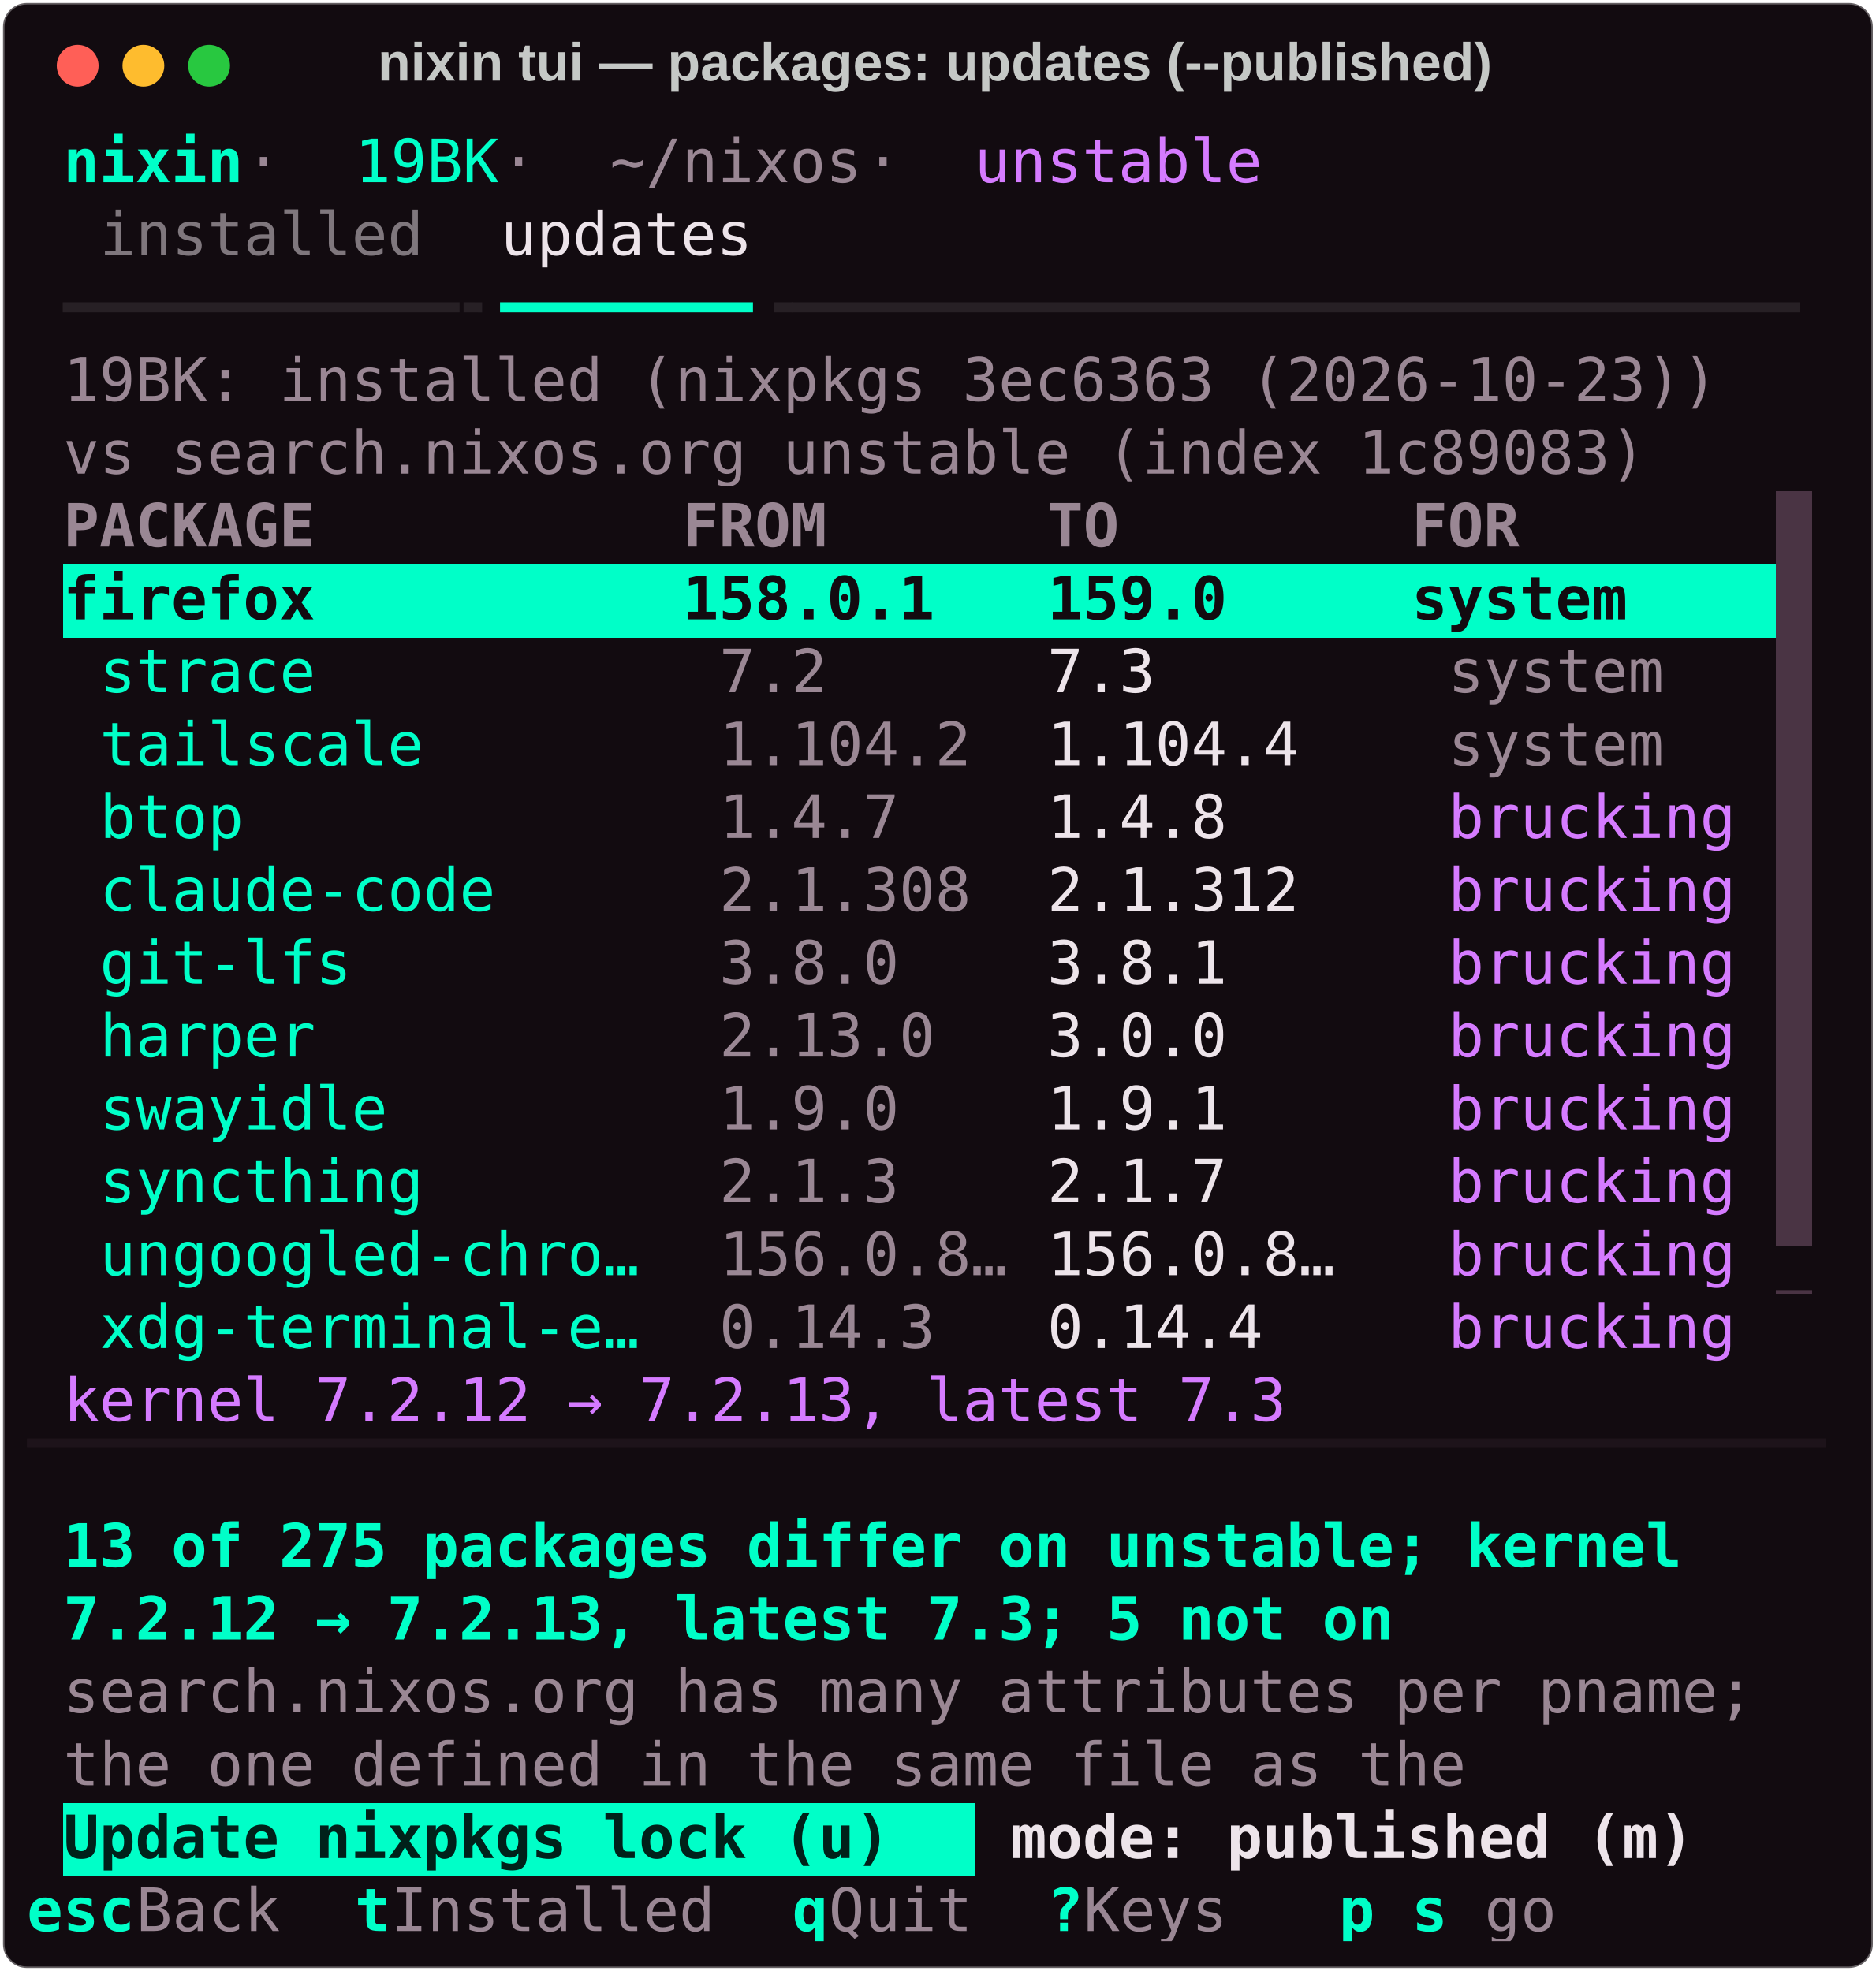
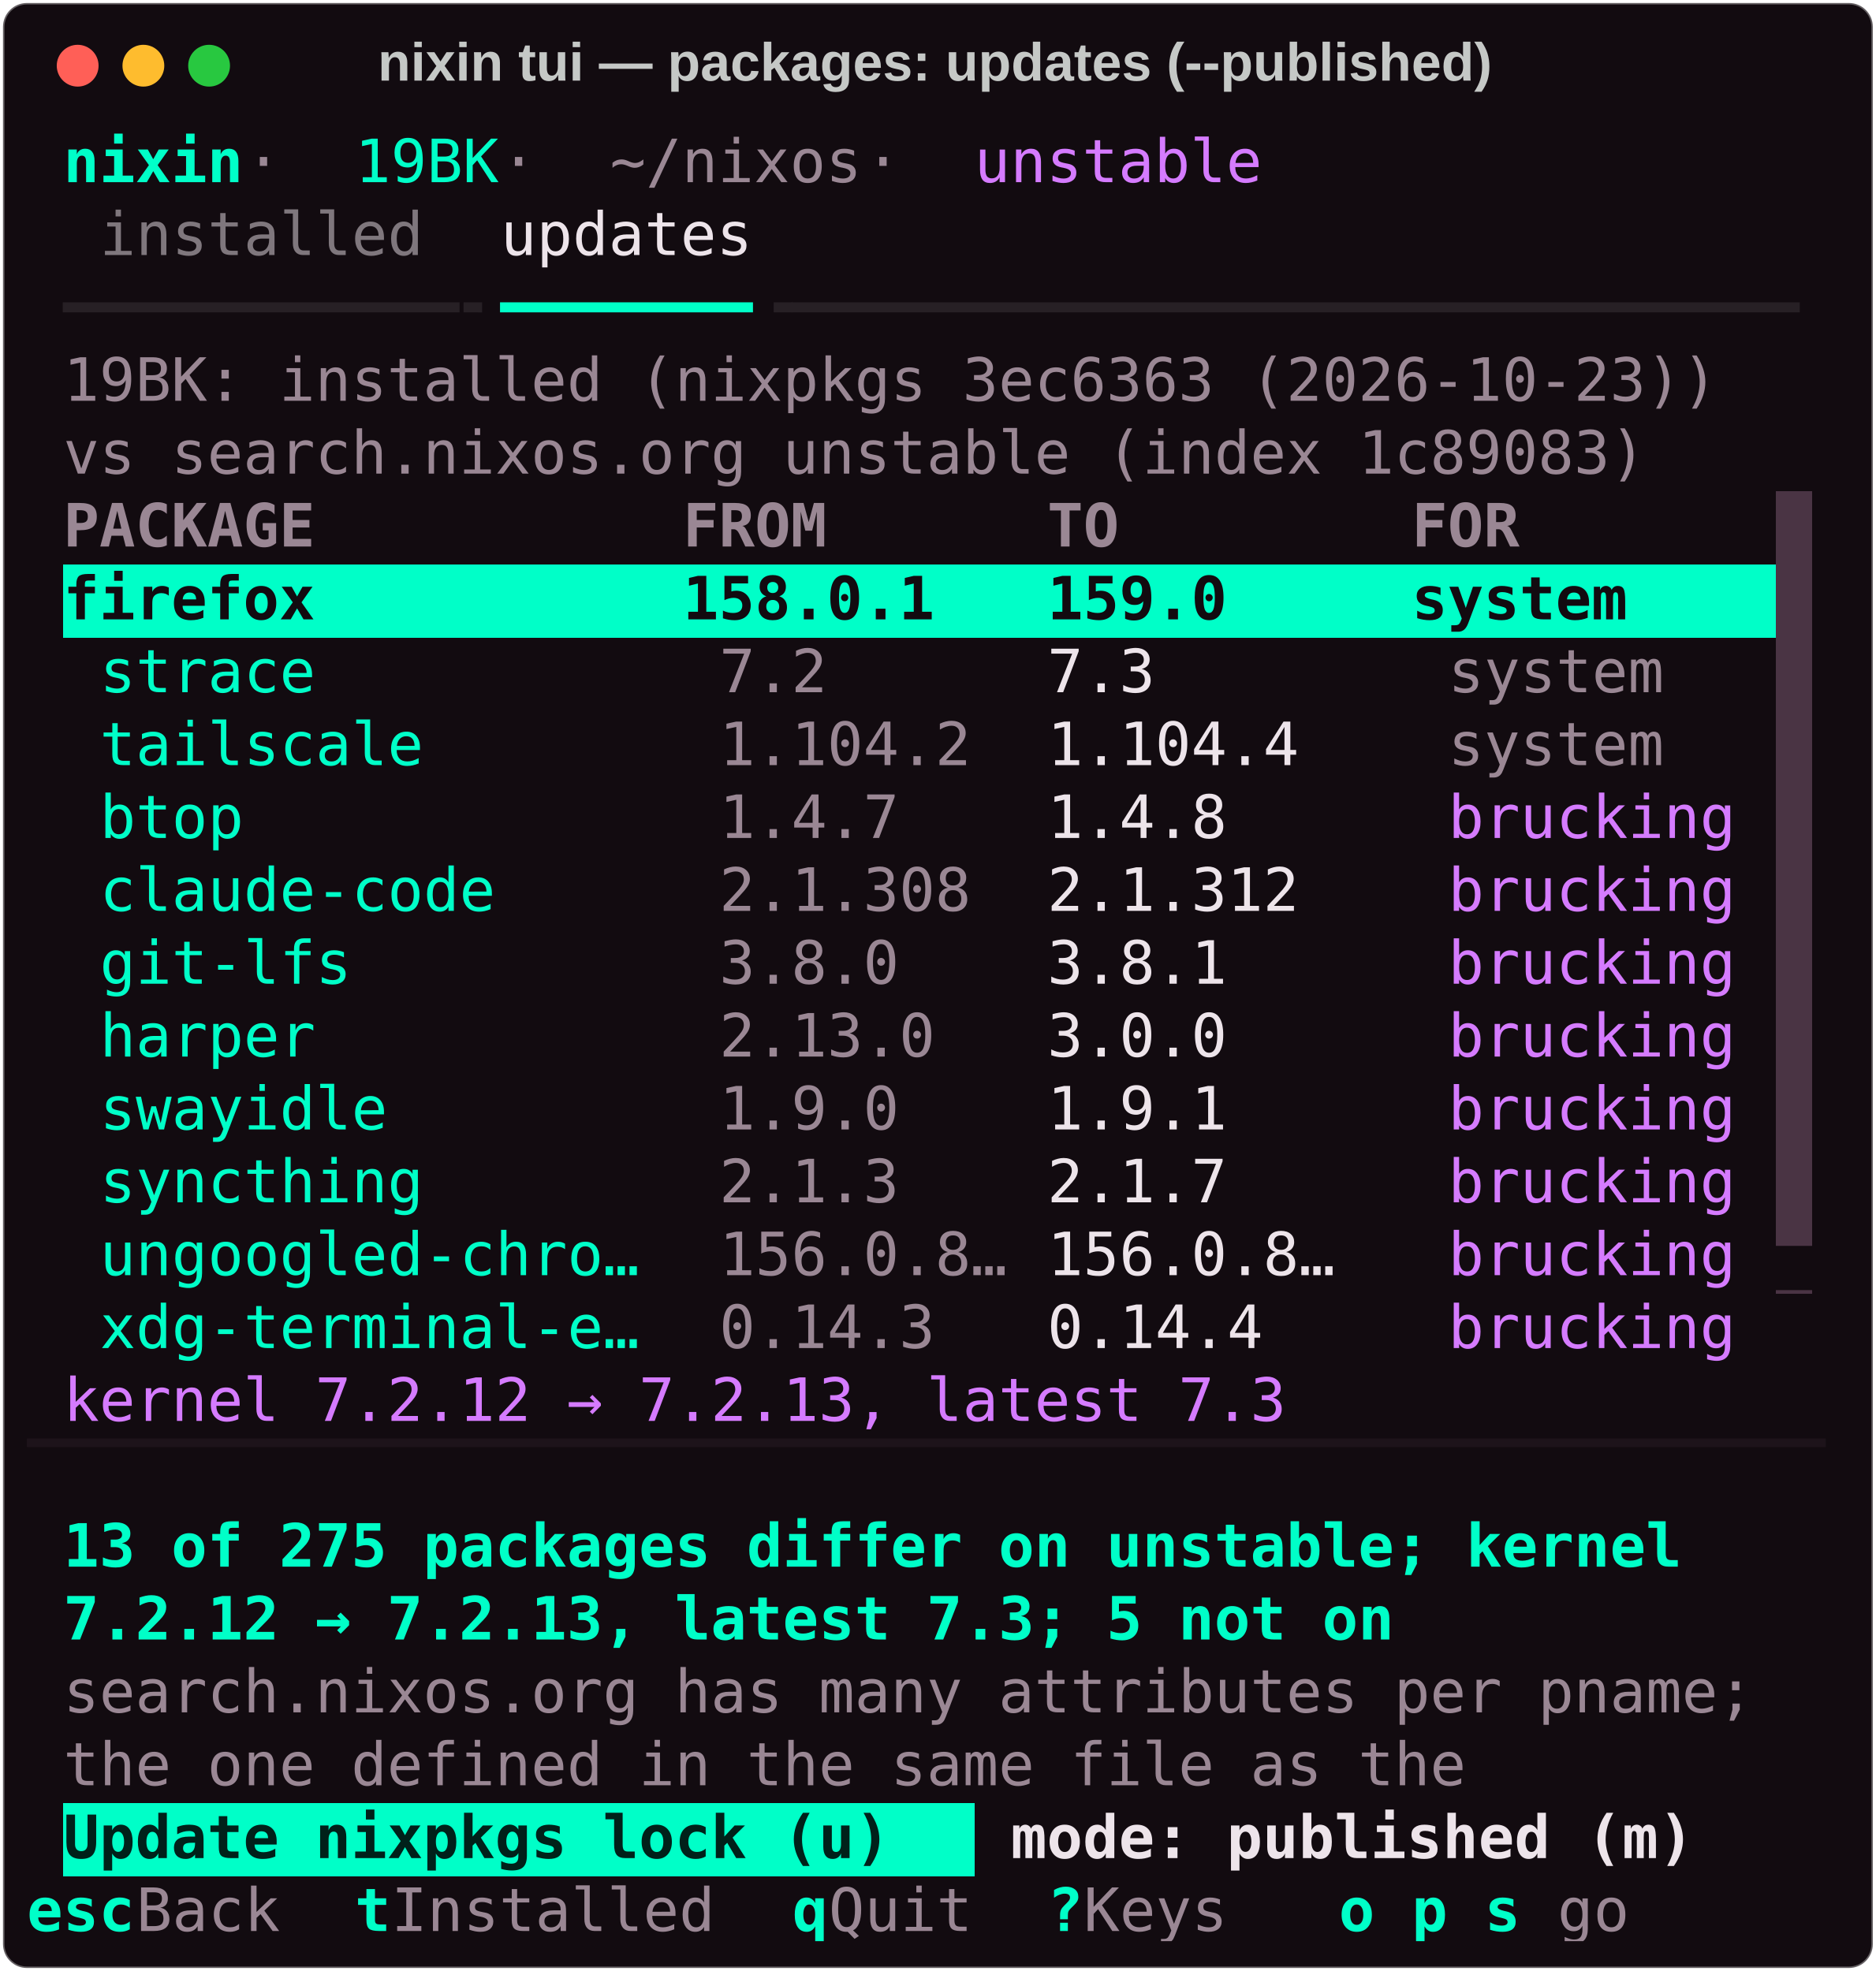
<svg xmlns="http://www.w3.org/2000/svg" class="rich-terminal" viewBox="0 0 628 660.0">
  <style>

    @font-face {
        font-family: "Fira Code";
        src: local("FiraCode-Regular"),
                url("https://cdnjs.cloudflare.com/ajax/libs/firacode/6.2.0/woff2/FiraCode-Regular.woff2") format("woff2"),
                url("https://cdnjs.cloudflare.com/ajax/libs/firacode/6.2.0/woff/FiraCode-Regular.woff") format("woff");
        font-style: normal;
        font-weight: 400;
    }
    @font-face {
        font-family: "Fira Code";
        src: local("FiraCode-Bold"),
                url("https://cdnjs.cloudflare.com/ajax/libs/firacode/6.2.0/woff2/FiraCode-Bold.woff2") format("woff2"),
                url("https://cdnjs.cloudflare.com/ajax/libs/firacode/6.2.0/woff/FiraCode-Bold.woff") format("woff");
        font-style: bold;
        font-weight: 700;
    }

-     .terminal-1131520716-matrix {
+     .terminal-1807095180-matrix {
        font-family: Fira Code, monospace;
        font-size: 20px;
        line-height: 24.4px;
        font-variant-east-asian: full-width;
    }

-     .terminal-1131520716-title {
+     .terminal-1807095180-title {
        font-size: 18px;
        font-weight: bold;
        font-family: arial;
    }

-     .terminal-1131520716-r1 { fill: #c5c8c6 }
- .terminal-1131520716-r2 { fill: #00ffc8;font-weight: bold }
- .terminal-1131520716-r3 { fill: #9a8794 }
- .terminal-1131520716-r4 { fill: #00ffc8 }
- .terminal-1131520716-r5 { fill: #d57bff }
- .terminal-1131520716-r6 { fill: #7f777d }
- .terminal-1131520716-r7 { fill: #ede4ea }
- .terminal-1131520716-r8 { fill: #272025 }
- .terminal-1131520716-r9 { fill: #9a8794;font-weight: bold }
- .terminal-1131520716-r10 { fill: #120b10 }
- .terminal-1131520716-r11 { fill: #120b10;font-weight: bold }
- .terminal-1131520716-r12 { fill: #1d131a }
- .terminal-1131520716-r13 { fill: #00211a;font-weight: bold }
- .terminal-1131520716-r14 { fill: #ede4ea;font-weight: bold }
+     .terminal-1807095180-r1 { fill: #c5c8c6 }
+ .terminal-1807095180-r2 { fill: #00ffc8;font-weight: bold }
+ .terminal-1807095180-r3 { fill: #9a8794 }
+ .terminal-1807095180-r4 { fill: #00ffc8 }
+ .terminal-1807095180-r5 { fill: #d57bff }
+ .terminal-1807095180-r6 { fill: #7f777d }
+ .terminal-1807095180-r7 { fill: #ede4ea }
+ .terminal-1807095180-r8 { fill: #272025 }
+ .terminal-1807095180-r9 { fill: #9a8794;font-weight: bold }
+ .terminal-1807095180-r10 { fill: #120b10 }
+ .terminal-1807095180-r11 { fill: #120b10;font-weight: bold }
+ .terminal-1807095180-r12 { fill: #1d131a }
+ .terminal-1807095180-r13 { fill: #00211a;font-weight: bold }
+ .terminal-1807095180-r14 { fill: #ede4ea;font-weight: bold }
    </style>
  <defs>
-     <clipPath id="terminal-1131520716-clip-terminal">
+     <clipPath id="terminal-1807095180-clip-terminal">
      <rect x="0" y="0" width="609.0" height="609.0" />
    </clipPath>
-     <clipPath id="terminal-1131520716-line-0">
+     <clipPath id="terminal-1807095180-line-0">
      <rect x="0" y="1.5" width="610" height="24.65" />
    </clipPath>
-     <clipPath id="terminal-1131520716-line-1">
+     <clipPath id="terminal-1807095180-line-1">
      <rect x="0" y="25.9" width="610" height="24.65" />
    </clipPath>
-     <clipPath id="terminal-1131520716-line-2">
+     <clipPath id="terminal-1807095180-line-2">
      <rect x="0" y="50.3" width="610" height="24.65" />
    </clipPath>
-     <clipPath id="terminal-1131520716-line-3">
+     <clipPath id="terminal-1807095180-line-3">
      <rect x="0" y="74.7" width="610" height="24.65" />
    </clipPath>
-     <clipPath id="terminal-1131520716-line-4">
+     <clipPath id="terminal-1807095180-line-4">
      <rect x="0" y="99.1" width="610" height="24.65" />
    </clipPath>
-     <clipPath id="terminal-1131520716-line-5">
+     <clipPath id="terminal-1807095180-line-5">
      <rect x="0" y="123.5" width="610" height="24.65" />
    </clipPath>
-     <clipPath id="terminal-1131520716-line-6">
+     <clipPath id="terminal-1807095180-line-6">
      <rect x="0" y="147.9" width="610" height="24.65" />
    </clipPath>
-     <clipPath id="terminal-1131520716-line-7">
+     <clipPath id="terminal-1807095180-line-7">
      <rect x="0" y="172.3" width="610" height="24.65" />
    </clipPath>
-     <clipPath id="terminal-1131520716-line-8">
+     <clipPath id="terminal-1807095180-line-8">
      <rect x="0" y="196.7" width="610" height="24.65" />
    </clipPath>
-     <clipPath id="terminal-1131520716-line-9">
+     <clipPath id="terminal-1807095180-line-9">
      <rect x="0" y="221.1" width="610" height="24.65" />
    </clipPath>
-     <clipPath id="terminal-1131520716-line-10">
+     <clipPath id="terminal-1807095180-line-10">
      <rect x="0" y="245.5" width="610" height="24.65" />
    </clipPath>
-     <clipPath id="terminal-1131520716-line-11">
+     <clipPath id="terminal-1807095180-line-11">
      <rect x="0" y="269.9" width="610" height="24.65" />
    </clipPath>
-     <clipPath id="terminal-1131520716-line-12">
+     <clipPath id="terminal-1807095180-line-12">
      <rect x="0" y="294.3" width="610" height="24.65" />
    </clipPath>
-     <clipPath id="terminal-1131520716-line-13">
+     <clipPath id="terminal-1807095180-line-13">
      <rect x="0" y="318.7" width="610" height="24.65" />
    </clipPath>
-     <clipPath id="terminal-1131520716-line-14">
+     <clipPath id="terminal-1807095180-line-14">
      <rect x="0" y="343.1" width="610" height="24.65" />
    </clipPath>
-     <clipPath id="terminal-1131520716-line-15">
+     <clipPath id="terminal-1807095180-line-15">
      <rect x="0" y="367.5" width="610" height="24.65" />
    </clipPath>
-     <clipPath id="terminal-1131520716-line-16">
+     <clipPath id="terminal-1807095180-line-16">
      <rect x="0" y="391.9" width="610" height="24.65" />
    </clipPath>
-     <clipPath id="terminal-1131520716-line-17">
+     <clipPath id="terminal-1807095180-line-17">
      <rect x="0" y="416.3" width="610" height="24.65" />
    </clipPath>
-     <clipPath id="terminal-1131520716-line-18">
+     <clipPath id="terminal-1807095180-line-18">
      <rect x="0" y="440.7" width="610" height="24.65" />
    </clipPath>
-     <clipPath id="terminal-1131520716-line-19">
+     <clipPath id="terminal-1807095180-line-19">
      <rect x="0" y="465.1" width="610" height="24.65" />
    </clipPath>
-     <clipPath id="terminal-1131520716-line-20">
+     <clipPath id="terminal-1807095180-line-20">
      <rect x="0" y="489.5" width="610" height="24.65" />
    </clipPath>
-     <clipPath id="terminal-1131520716-line-21">
+     <clipPath id="terminal-1807095180-line-21">
      <rect x="0" y="513.9" width="610" height="24.65" />
    </clipPath>
-     <clipPath id="terminal-1131520716-line-22">
+     <clipPath id="terminal-1807095180-line-22">
      <rect x="0" y="538.3" width="610" height="24.65" />
    </clipPath>
-     <clipPath id="terminal-1131520716-line-23">
+     <clipPath id="terminal-1807095180-line-23">
      <rect x="0" y="562.7" width="610" height="24.65" />
    </clipPath>
  </defs>
  <rect fill="#120b10" stroke="rgba(255,255,255,0.35)" stroke-width="1" x="1" y="1" width="626" height="658" rx="8" />
-   <text class="terminal-1131520716-title" fill="#c5c8c6" text-anchor="middle" x="313" y="27">nixin tui — packages: updates (--published)</text>
+   <text class="terminal-1807095180-title" fill="#c5c8c6" text-anchor="middle" x="313" y="27">nixin tui — packages: updates (--published)</text>
  <g transform="translate(26,22)">
    <circle cx="0" cy="0" r="7" fill="#ff5f57" />
    <circle cx="22" cy="0" r="7" fill="#febc2e" />
    <circle cx="44" cy="0" r="7" fill="#28c840" />
  </g>
-   <g transform="translate(9, 41)" clip-path="url(#terminal-1131520716-clip-terminal)">
+   <g transform="translate(9, 41)" clip-path="url(#terminal-1807095180-clip-terminal)">
    <rect fill="#4a3444" x="585.6" y="123.5" width="12.2" height="24.65" shape-rendering="crispEdges" />
    <rect fill="#00ffc8" x="12.2" y="147.9" width="207.4" height="24.65" shape-rendering="crispEdges" />
    <rect fill="#00ffc8" x="219.6" y="147.9" width="122" height="24.65" shape-rendering="crispEdges" />
    <rect fill="#00ffc8" x="341.6" y="147.9" width="122" height="24.65" shape-rendering="crispEdges" />
    <rect fill="#00ffc8" x="463.6" y="147.9" width="122" height="24.65" shape-rendering="crispEdges" />
    <rect fill="#4a3444" x="585.6" y="147.9" width="12.2" height="24.65" shape-rendering="crispEdges" />
    <rect fill="#4a3444" x="585.6" y="172.3" width="12.2" height="24.65" shape-rendering="crispEdges" />
    <rect fill="#4a3444" x="585.6" y="196.7" width="12.2" height="24.65" shape-rendering="crispEdges" />
    <rect fill="#4a3444" x="585.6" y="221.1" width="12.2" height="24.65" shape-rendering="crispEdges" />
    <rect fill="#4a3444" x="585.6" y="245.5" width="12.2" height="24.65" shape-rendering="crispEdges" />
    <rect fill="#4a3444" x="585.6" y="269.9" width="12.2" height="24.65" shape-rendering="crispEdges" />
    <rect fill="#4a3444" x="585.6" y="294.3" width="12.2" height="24.65" shape-rendering="crispEdges" />
    <rect fill="#4a3444" x="585.6" y="318.7" width="12.2" height="24.65" shape-rendering="crispEdges" />
    <rect fill="#4a3444" x="585.6" y="343.1" width="12.2" height="24.65" shape-rendering="crispEdges" />
    <rect fill="#4a3444" x="585.6" y="367.5" width="12.2" height="24.65" shape-rendering="crispEdges" />
    <rect fill="#00ffc8" x="12.2" y="562.7" width="305" height="24.65" shape-rendering="crispEdges" />
-     <g class="terminal-1131520716-matrix">
-       <text class="terminal-1131520716-r2" x="12.2" y="20" textLength="61" clip-path="url(#terminal-1131520716-line-0)">nixin</text>
-       <text class="terminal-1131520716-r3" x="73.2" y="20" textLength="36.6" clip-path="url(#terminal-1131520716-line-0)"> · </text>
-       <text class="terminal-1131520716-r4" x="109.8" y="20" textLength="48.8" clip-path="url(#terminal-1131520716-line-0)">19BK</text>
-       <text class="terminal-1131520716-r3" x="158.6" y="20" textLength="36.6" clip-path="url(#terminal-1131520716-line-0)"> · </text>
-       <text class="terminal-1131520716-r3" x="195.2" y="20" textLength="85.4" clip-path="url(#terminal-1131520716-line-0)">~/nixos</text>
-       <text class="terminal-1131520716-r3" x="280.6" y="20" textLength="36.6" clip-path="url(#terminal-1131520716-line-0)"> · </text>
-       <text class="terminal-1131520716-r5" x="317.2" y="20" textLength="97.6" clip-path="url(#terminal-1131520716-line-0)">unstable</text>
-       <text class="terminal-1131520716-r1" x="610" y="20" textLength="12.2" clip-path="url(#terminal-1131520716-line-0)">
- </text>
-       <text class="terminal-1131520716-r6" x="24.4" y="44.4" textLength="109.8" clip-path="url(#terminal-1131520716-line-1)">installed</text>
-       <text class="terminal-1131520716-r7" x="158.6" y="44.4" textLength="85.4" clip-path="url(#terminal-1131520716-line-1)">updates</text>
-       <text class="terminal-1131520716-r1" x="610" y="44.4" textLength="12.2" clip-path="url(#terminal-1131520716-line-1)">
- </text>
-       <text class="terminal-1131520716-r8" x="12.2" y="68.8" textLength="134.2" clip-path="url(#terminal-1131520716-line-2)">━━━━━━━━━━━</text>
-       <text class="terminal-1131520716-r8" x="146.4" y="68.8" textLength="12.2" clip-path="url(#terminal-1131520716-line-2)">╸</text>
-       <text class="terminal-1131520716-r4" x="158.6" y="68.8" textLength="85.4" clip-path="url(#terminal-1131520716-line-2)">━━━━━━━</text>
-       <text class="terminal-1131520716-r8" x="244" y="68.8" textLength="12.2" clip-path="url(#terminal-1131520716-line-2)">╺</text>
-       <text class="terminal-1131520716-r8" x="256.2" y="68.8" textLength="341.6" clip-path="url(#terminal-1131520716-line-2)">━━━━━━━━━━━━━━━━━━━━━━━━━━━━</text>
-       <text class="terminal-1131520716-r1" x="610" y="68.8" textLength="12.2" clip-path="url(#terminal-1131520716-line-2)">
- </text>
-       <text class="terminal-1131520716-r3" x="12.2" y="93.2" textLength="561.2" clip-path="url(#terminal-1131520716-line-3)">19BK: installed (nixpkgs 3ec6363 (2026-10-23))</text>
-       <text class="terminal-1131520716-r1" x="610" y="93.2" textLength="12.2" clip-path="url(#terminal-1131520716-line-3)">
- </text>
-       <text class="terminal-1131520716-r3" x="12.2" y="117.6" textLength="536.8" clip-path="url(#terminal-1131520716-line-4)">vs search.nixos.org unstable (index 1c89083)</text>
-       <text class="terminal-1131520716-r1" x="610" y="117.6" textLength="12.2" clip-path="url(#terminal-1131520716-line-4)">
- </text>
-       <text class="terminal-1131520716-r9" x="12.2" y="142" textLength="207.4" clip-path="url(#terminal-1131520716-line-5)"> PACKAGE         </text>
-       <text class="terminal-1131520716-r9" x="219.6" y="142" textLength="122" clip-path="url(#terminal-1131520716-line-5)"> FROM     </text>
-       <text class="terminal-1131520716-r9" x="341.6" y="142" textLength="122" clip-path="url(#terminal-1131520716-line-5)"> TO       </text>
-       <text class="terminal-1131520716-r9" x="463.6" y="142" textLength="122" clip-path="url(#terminal-1131520716-line-5)"> FOR      </text>
-       <text class="terminal-1131520716-r1" x="610" y="142" textLength="12.2" clip-path="url(#terminal-1131520716-line-5)">
- </text>
-       <text class="terminal-1131520716-r11" x="12.2" y="166.4" textLength="207.4" clip-path="url(#terminal-1131520716-line-6)"> firefox         </text>
-       <text class="terminal-1131520716-r11" x="219.6" y="166.4" textLength="122" clip-path="url(#terminal-1131520716-line-6)"> 158.0.1  </text>
-       <text class="terminal-1131520716-r11" x="341.6" y="166.4" textLength="122" clip-path="url(#terminal-1131520716-line-6)"> 159.0    </text>
-       <text class="terminal-1131520716-r11" x="463.6" y="166.4" textLength="122" clip-path="url(#terminal-1131520716-line-6)"> system   </text>
-       <text class="terminal-1131520716-r1" x="610" y="166.4" textLength="12.2" clip-path="url(#terminal-1131520716-line-6)">
- </text>
-       <text class="terminal-1131520716-r4" x="24.4" y="190.8" textLength="73.2" clip-path="url(#terminal-1131520716-line-7)">strace</text>
-       <text class="terminal-1131520716-r3" x="231.8" y="190.8" textLength="36.6" clip-path="url(#terminal-1131520716-line-7)">7.2</text>
-       <text class="terminal-1131520716-r7" x="341.6" y="190.8" textLength="122" clip-path="url(#terminal-1131520716-line-7)"> 7.3      </text>
-       <text class="terminal-1131520716-r3" x="475.8" y="190.8" textLength="73.2" clip-path="url(#terminal-1131520716-line-7)">system</text>
-       <text class="terminal-1131520716-r1" x="610" y="190.8" textLength="12.2" clip-path="url(#terminal-1131520716-line-7)">
- </text>
-       <text class="terminal-1131520716-r4" x="24.4" y="215.2" textLength="109.8" clip-path="url(#terminal-1131520716-line-8)">tailscale</text>
-       <text class="terminal-1131520716-r3" x="231.8" y="215.2" textLength="85.4" clip-path="url(#terminal-1131520716-line-8)">1.104.2</text>
-       <text class="terminal-1131520716-r7" x="341.6" y="215.2" textLength="122" clip-path="url(#terminal-1131520716-line-8)"> 1.104.4  </text>
-       <text class="terminal-1131520716-r3" x="475.8" y="215.2" textLength="73.2" clip-path="url(#terminal-1131520716-line-8)">system</text>
-       <text class="terminal-1131520716-r1" x="610" y="215.2" textLength="12.2" clip-path="url(#terminal-1131520716-line-8)">
- </text>
-       <text class="terminal-1131520716-r4" x="24.4" y="239.6" textLength="48.8" clip-path="url(#terminal-1131520716-line-9)">btop</text>
-       <text class="terminal-1131520716-r3" x="231.8" y="239.6" textLength="61" clip-path="url(#terminal-1131520716-line-9)">1.4.7</text>
-       <text class="terminal-1131520716-r7" x="341.6" y="239.6" textLength="122" clip-path="url(#terminal-1131520716-line-9)"> 1.4.8    </text>
-       <text class="terminal-1131520716-r5" x="475.8" y="239.6" textLength="97.6" clip-path="url(#terminal-1131520716-line-9)">brucking</text>
-       <text class="terminal-1131520716-r1" x="610" y="239.6" textLength="12.2" clip-path="url(#terminal-1131520716-line-9)">
- </text>
-       <text class="terminal-1131520716-r4" x="24.4" y="264" textLength="134.2" clip-path="url(#terminal-1131520716-line-10)">claude-code</text>
-       <text class="terminal-1131520716-r3" x="231.8" y="264" textLength="85.4" clip-path="url(#terminal-1131520716-line-10)">2.1.308</text>
-       <text class="terminal-1131520716-r7" x="341.6" y="264" textLength="122" clip-path="url(#terminal-1131520716-line-10)"> 2.1.312  </text>
-       <text class="terminal-1131520716-r5" x="475.8" y="264" textLength="97.6" clip-path="url(#terminal-1131520716-line-10)">brucking</text>
-       <text class="terminal-1131520716-r1" x="610" y="264" textLength="12.2" clip-path="url(#terminal-1131520716-line-10)">
- </text>
-       <text class="terminal-1131520716-r4" x="24.4" y="288.4" textLength="85.4" clip-path="url(#terminal-1131520716-line-11)">git-lfs</text>
-       <text class="terminal-1131520716-r3" x="231.8" y="288.4" textLength="61" clip-path="url(#terminal-1131520716-line-11)">3.8.0</text>
-       <text class="terminal-1131520716-r7" x="341.6" y="288.4" textLength="122" clip-path="url(#terminal-1131520716-line-11)"> 3.8.1    </text>
-       <text class="terminal-1131520716-r5" x="475.8" y="288.4" textLength="97.6" clip-path="url(#terminal-1131520716-line-11)">brucking</text>
-       <text class="terminal-1131520716-r1" x="610" y="288.4" textLength="12.2" clip-path="url(#terminal-1131520716-line-11)">
- </text>
-       <text class="terminal-1131520716-r4" x="24.4" y="312.8" textLength="73.2" clip-path="url(#terminal-1131520716-line-12)">harper</text>
-       <text class="terminal-1131520716-r3" x="231.8" y="312.8" textLength="73.2" clip-path="url(#terminal-1131520716-line-12)">2.13.0</text>
-       <text class="terminal-1131520716-r7" x="341.6" y="312.8" textLength="122" clip-path="url(#terminal-1131520716-line-12)"> 3.0.0    </text>
-       <text class="terminal-1131520716-r5" x="475.8" y="312.8" textLength="97.6" clip-path="url(#terminal-1131520716-line-12)">brucking</text>
-       <text class="terminal-1131520716-r1" x="610" y="312.8" textLength="12.2" clip-path="url(#terminal-1131520716-line-12)">
- </text>
-       <text class="terminal-1131520716-r4" x="24.4" y="337.2" textLength="97.6" clip-path="url(#terminal-1131520716-line-13)">swayidle</text>
-       <text class="terminal-1131520716-r3" x="231.8" y="337.2" textLength="61" clip-path="url(#terminal-1131520716-line-13)">1.9.0</text>
-       <text class="terminal-1131520716-r7" x="341.6" y="337.2" textLength="122" clip-path="url(#terminal-1131520716-line-13)"> 1.9.1    </text>
-       <text class="terminal-1131520716-r5" x="475.8" y="337.2" textLength="97.6" clip-path="url(#terminal-1131520716-line-13)">brucking</text>
-       <text class="terminal-1131520716-r1" x="610" y="337.2" textLength="12.2" clip-path="url(#terminal-1131520716-line-13)">
- </text>
-       <text class="terminal-1131520716-r4" x="24.4" y="361.6" textLength="109.8" clip-path="url(#terminal-1131520716-line-14)">syncthing</text>
-       <text class="terminal-1131520716-r3" x="231.8" y="361.6" textLength="61" clip-path="url(#terminal-1131520716-line-14)">2.1.3</text>
-       <text class="terminal-1131520716-r7" x="341.6" y="361.6" textLength="122" clip-path="url(#terminal-1131520716-line-14)"> 2.1.7    </text>
-       <text class="terminal-1131520716-r5" x="475.8" y="361.6" textLength="97.6" clip-path="url(#terminal-1131520716-line-14)">brucking</text>
-       <text class="terminal-1131520716-r1" x="610" y="361.6" textLength="12.2" clip-path="url(#terminal-1131520716-line-14)">
- </text>
-       <text class="terminal-1131520716-r4" x="24.4" y="386" textLength="183" clip-path="url(#terminal-1131520716-line-15)">ungoogled-chro…</text>
-       <text class="terminal-1131520716-r3" x="231.8" y="386" textLength="97.6" clip-path="url(#terminal-1131520716-line-15)">156.0.8…</text>
-       <text class="terminal-1131520716-r7" x="341.6" y="386" textLength="122" clip-path="url(#terminal-1131520716-line-15)"> 156.0.8… </text>
-       <text class="terminal-1131520716-r5" x="475.8" y="386" textLength="97.6" clip-path="url(#terminal-1131520716-line-15)">brucking</text>
-       <text class="terminal-1131520716-r10" x="585.6" y="386" textLength="12.2" clip-path="url(#terminal-1131520716-line-15)">▅</text>
-       <text class="terminal-1131520716-r1" x="610" y="386" textLength="12.2" clip-path="url(#terminal-1131520716-line-15)">
- </text>
-       <text class="terminal-1131520716-r4" x="24.4" y="410.4" textLength="183" clip-path="url(#terminal-1131520716-line-16)">xdg-terminal-e…</text>
-       <text class="terminal-1131520716-r3" x="231.8" y="410.4" textLength="73.2" clip-path="url(#terminal-1131520716-line-16)">0.14.3</text>
-       <text class="terminal-1131520716-r7" x="341.6" y="410.4" textLength="122" clip-path="url(#terminal-1131520716-line-16)"> 0.14.4   </text>
-       <text class="terminal-1131520716-r5" x="475.8" y="410.4" textLength="97.6" clip-path="url(#terminal-1131520716-line-16)">brucking</text>
-       <text class="terminal-1131520716-r1" x="610" y="410.4" textLength="12.2" clip-path="url(#terminal-1131520716-line-16)">
- </text>
-       <text class="terminal-1131520716-r5" x="12.2" y="434.8" textLength="414.8" clip-path="url(#terminal-1131520716-line-17)">kernel 7.2.12 → 7.2.13, latest 7.3</text>
-       <text class="terminal-1131520716-r1" x="610" y="434.8" textLength="12.2" clip-path="url(#terminal-1131520716-line-17)">
- </text>
-       <text class="terminal-1131520716-r12" x="0" y="459.2" textLength="610" clip-path="url(#terminal-1131520716-line-18)">▔▔▔▔▔▔▔▔▔▔▔▔▔▔▔▔▔▔▔▔▔▔▔▔▔▔▔▔▔▔▔▔▔▔▔▔▔▔▔▔▔▔▔▔▔▔▔▔▔▔</text>
-       <text class="terminal-1131520716-r1" x="610" y="459.2" textLength="12.2" clip-path="url(#terminal-1131520716-line-18)">
- </text>
-       <text class="terminal-1131520716-r2" x="12.2" y="483.6" textLength="549" clip-path="url(#terminal-1131520716-line-19)">13 of 275 packages differ on unstable; kernel</text>
-       <text class="terminal-1131520716-r1" x="610" y="483.6" textLength="12.2" clip-path="url(#terminal-1131520716-line-19)">
- </text>
-       <text class="terminal-1131520716-r2" x="12.2" y="508" textLength="451.4" clip-path="url(#terminal-1131520716-line-20)">7.2.12 → 7.2.13, latest 7.3; 5 not on</text>
-       <text class="terminal-1131520716-r1" x="610" y="508" textLength="12.2" clip-path="url(#terminal-1131520716-line-20)">
- </text>
-       <text class="terminal-1131520716-r3" x="12.2" y="532.4" textLength="573.4" clip-path="url(#terminal-1131520716-line-21)">search.nixos.org has many attributes per pname;</text>
-       <text class="terminal-1131520716-r1" x="610" y="532.4" textLength="12.2" clip-path="url(#terminal-1131520716-line-21)">
- </text>
-       <text class="terminal-1131520716-r3" x="12.2" y="556.8" textLength="475.8" clip-path="url(#terminal-1131520716-line-22)">the one defined in the same file as the</text>
-       <text class="terminal-1131520716-r1" x="610" y="556.8" textLength="12.2" clip-path="url(#terminal-1131520716-line-22)">
- </text>
-       <text class="terminal-1131520716-r13" x="12.2" y="581.2" textLength="305" clip-path="url(#terminal-1131520716-line-23)"> Update nixpkgs lock (u) </text>
-       <text class="terminal-1131520716-r14" x="329.4" y="581.2" textLength="256.2" clip-path="url(#terminal-1131520716-line-23)"> mode: published (m) </text>
-       <text class="terminal-1131520716-r1" x="610" y="581.2" textLength="12.2" clip-path="url(#terminal-1131520716-line-23)">
- </text>
-       <text class="terminal-1131520716-r2" x="0" y="605.6" textLength="36.6" clip-path="url(#terminal-1131520716-line-24)">esc</text>
-       <text class="terminal-1131520716-r3" x="36.6" y="605.6" textLength="61" clip-path="url(#terminal-1131520716-line-24)"> Back</text>
-       <text class="terminal-1131520716-r2" x="109.8" y="605.6" textLength="12.2" clip-path="url(#terminal-1131520716-line-24)">t</text>
-       <text class="terminal-1131520716-r3" x="122" y="605.6" textLength="122" clip-path="url(#terminal-1131520716-line-24)"> Installed</text>
-       <text class="terminal-1131520716-r2" x="256.2" y="605.6" textLength="12.2" clip-path="url(#terminal-1131520716-line-24)">q</text>
-       <text class="terminal-1131520716-r3" x="268.4" y="605.6" textLength="61" clip-path="url(#terminal-1131520716-line-24)"> Quit</text>
-       <text class="terminal-1131520716-r2" x="341.6" y="605.6" textLength="12.2" clip-path="url(#terminal-1131520716-line-24)">?</text>
-       <text class="terminal-1131520716-r3" x="353.8" y="605.6" textLength="61" clip-path="url(#terminal-1131520716-line-24)"> Keys</text>
-       <text class="terminal-1131520716-r2" x="439.2" y="605.6" textLength="12.2" clip-path="url(#terminal-1131520716-line-24)">p</text>
-       <text class="terminal-1131520716-r2" x="463.6" y="605.6" textLength="12.2" clip-path="url(#terminal-1131520716-line-24)">s</text>
-       <text class="terminal-1131520716-r3" x="488" y="605.6" textLength="24.4" clip-path="url(#terminal-1131520716-line-24)">go</text>
+     <g class="terminal-1807095180-matrix">
+       <text class="terminal-1807095180-r2" x="12.2" y="20" textLength="61" clip-path="url(#terminal-1807095180-line-0)">nixin</text>
+       <text class="terminal-1807095180-r3" x="73.2" y="20" textLength="36.6" clip-path="url(#terminal-1807095180-line-0)"> · </text>
+       <text class="terminal-1807095180-r4" x="109.8" y="20" textLength="48.8" clip-path="url(#terminal-1807095180-line-0)">19BK</text>
+       <text class="terminal-1807095180-r3" x="158.6" y="20" textLength="36.6" clip-path="url(#terminal-1807095180-line-0)"> · </text>
+       <text class="terminal-1807095180-r3" x="195.2" y="20" textLength="85.4" clip-path="url(#terminal-1807095180-line-0)">~/nixos</text>
+       <text class="terminal-1807095180-r3" x="280.6" y="20" textLength="36.6" clip-path="url(#terminal-1807095180-line-0)"> · </text>
+       <text class="terminal-1807095180-r5" x="317.2" y="20" textLength="97.6" clip-path="url(#terminal-1807095180-line-0)">unstable</text>
+       <text class="terminal-1807095180-r1" x="610" y="20" textLength="12.2" clip-path="url(#terminal-1807095180-line-0)">
+ </text>
+       <text class="terminal-1807095180-r6" x="24.4" y="44.4" textLength="109.8" clip-path="url(#terminal-1807095180-line-1)">installed</text>
+       <text class="terminal-1807095180-r7" x="158.6" y="44.4" textLength="85.4" clip-path="url(#terminal-1807095180-line-1)">updates</text>
+       <text class="terminal-1807095180-r1" x="610" y="44.4" textLength="12.2" clip-path="url(#terminal-1807095180-line-1)">
+ </text>
+       <text class="terminal-1807095180-r8" x="12.2" y="68.8" textLength="134.2" clip-path="url(#terminal-1807095180-line-2)">━━━━━━━━━━━</text>
+       <text class="terminal-1807095180-r8" x="146.4" y="68.8" textLength="12.2" clip-path="url(#terminal-1807095180-line-2)">╸</text>
+       <text class="terminal-1807095180-r4" x="158.6" y="68.8" textLength="85.4" clip-path="url(#terminal-1807095180-line-2)">━━━━━━━</text>
+       <text class="terminal-1807095180-r8" x="244" y="68.8" textLength="12.2" clip-path="url(#terminal-1807095180-line-2)">╺</text>
+       <text class="terminal-1807095180-r8" x="256.2" y="68.8" textLength="341.6" clip-path="url(#terminal-1807095180-line-2)">━━━━━━━━━━━━━━━━━━━━━━━━━━━━</text>
+       <text class="terminal-1807095180-r1" x="610" y="68.8" textLength="12.2" clip-path="url(#terminal-1807095180-line-2)">
+ </text>
+       <text class="terminal-1807095180-r3" x="12.2" y="93.2" textLength="561.2" clip-path="url(#terminal-1807095180-line-3)">19BK: installed (nixpkgs 3ec6363 (2026-10-23))</text>
+       <text class="terminal-1807095180-r1" x="610" y="93.2" textLength="12.2" clip-path="url(#terminal-1807095180-line-3)">
+ </text>
+       <text class="terminal-1807095180-r3" x="12.2" y="117.6" textLength="536.8" clip-path="url(#terminal-1807095180-line-4)">vs search.nixos.org unstable (index 1c89083)</text>
+       <text class="terminal-1807095180-r1" x="610" y="117.6" textLength="12.2" clip-path="url(#terminal-1807095180-line-4)">
+ </text>
+       <text class="terminal-1807095180-r9" x="12.2" y="142" textLength="207.4" clip-path="url(#terminal-1807095180-line-5)"> PACKAGE         </text>
+       <text class="terminal-1807095180-r9" x="219.6" y="142" textLength="122" clip-path="url(#terminal-1807095180-line-5)"> FROM     </text>
+       <text class="terminal-1807095180-r9" x="341.6" y="142" textLength="122" clip-path="url(#terminal-1807095180-line-5)"> TO       </text>
+       <text class="terminal-1807095180-r9" x="463.6" y="142" textLength="122" clip-path="url(#terminal-1807095180-line-5)"> FOR      </text>
+       <text class="terminal-1807095180-r1" x="610" y="142" textLength="12.2" clip-path="url(#terminal-1807095180-line-5)">
+ </text>
+       <text class="terminal-1807095180-r11" x="12.2" y="166.4" textLength="207.4" clip-path="url(#terminal-1807095180-line-6)"> firefox         </text>
+       <text class="terminal-1807095180-r11" x="219.6" y="166.4" textLength="122" clip-path="url(#terminal-1807095180-line-6)"> 158.0.1  </text>
+       <text class="terminal-1807095180-r11" x="341.6" y="166.4" textLength="122" clip-path="url(#terminal-1807095180-line-6)"> 159.0    </text>
+       <text class="terminal-1807095180-r11" x="463.6" y="166.4" textLength="122" clip-path="url(#terminal-1807095180-line-6)"> system   </text>
+       <text class="terminal-1807095180-r1" x="610" y="166.4" textLength="12.2" clip-path="url(#terminal-1807095180-line-6)">
+ </text>
+       <text class="terminal-1807095180-r4" x="24.4" y="190.8" textLength="73.2" clip-path="url(#terminal-1807095180-line-7)">strace</text>
+       <text class="terminal-1807095180-r3" x="231.8" y="190.8" textLength="36.6" clip-path="url(#terminal-1807095180-line-7)">7.2</text>
+       <text class="terminal-1807095180-r7" x="341.6" y="190.8" textLength="122" clip-path="url(#terminal-1807095180-line-7)"> 7.3      </text>
+       <text class="terminal-1807095180-r3" x="475.8" y="190.8" textLength="73.2" clip-path="url(#terminal-1807095180-line-7)">system</text>
+       <text class="terminal-1807095180-r1" x="610" y="190.8" textLength="12.2" clip-path="url(#terminal-1807095180-line-7)">
+ </text>
+       <text class="terminal-1807095180-r4" x="24.4" y="215.2" textLength="109.8" clip-path="url(#terminal-1807095180-line-8)">tailscale</text>
+       <text class="terminal-1807095180-r3" x="231.8" y="215.2" textLength="85.4" clip-path="url(#terminal-1807095180-line-8)">1.104.2</text>
+       <text class="terminal-1807095180-r7" x="341.6" y="215.2" textLength="122" clip-path="url(#terminal-1807095180-line-8)"> 1.104.4  </text>
+       <text class="terminal-1807095180-r3" x="475.8" y="215.2" textLength="73.2" clip-path="url(#terminal-1807095180-line-8)">system</text>
+       <text class="terminal-1807095180-r1" x="610" y="215.2" textLength="12.2" clip-path="url(#terminal-1807095180-line-8)">
+ </text>
+       <text class="terminal-1807095180-r4" x="24.4" y="239.6" textLength="48.8" clip-path="url(#terminal-1807095180-line-9)">btop</text>
+       <text class="terminal-1807095180-r3" x="231.8" y="239.6" textLength="61" clip-path="url(#terminal-1807095180-line-9)">1.4.7</text>
+       <text class="terminal-1807095180-r7" x="341.6" y="239.6" textLength="122" clip-path="url(#terminal-1807095180-line-9)"> 1.4.8    </text>
+       <text class="terminal-1807095180-r5" x="475.8" y="239.6" textLength="97.6" clip-path="url(#terminal-1807095180-line-9)">brucking</text>
+       <text class="terminal-1807095180-r1" x="610" y="239.6" textLength="12.2" clip-path="url(#terminal-1807095180-line-9)">
+ </text>
+       <text class="terminal-1807095180-r4" x="24.4" y="264" textLength="134.2" clip-path="url(#terminal-1807095180-line-10)">claude-code</text>
+       <text class="terminal-1807095180-r3" x="231.8" y="264" textLength="85.4" clip-path="url(#terminal-1807095180-line-10)">2.1.308</text>
+       <text class="terminal-1807095180-r7" x="341.6" y="264" textLength="122" clip-path="url(#terminal-1807095180-line-10)"> 2.1.312  </text>
+       <text class="terminal-1807095180-r5" x="475.8" y="264" textLength="97.6" clip-path="url(#terminal-1807095180-line-10)">brucking</text>
+       <text class="terminal-1807095180-r1" x="610" y="264" textLength="12.2" clip-path="url(#terminal-1807095180-line-10)">
+ </text>
+       <text class="terminal-1807095180-r4" x="24.4" y="288.4" textLength="85.4" clip-path="url(#terminal-1807095180-line-11)">git-lfs</text>
+       <text class="terminal-1807095180-r3" x="231.8" y="288.4" textLength="61" clip-path="url(#terminal-1807095180-line-11)">3.8.0</text>
+       <text class="terminal-1807095180-r7" x="341.6" y="288.4" textLength="122" clip-path="url(#terminal-1807095180-line-11)"> 3.8.1    </text>
+       <text class="terminal-1807095180-r5" x="475.8" y="288.4" textLength="97.6" clip-path="url(#terminal-1807095180-line-11)">brucking</text>
+       <text class="terminal-1807095180-r1" x="610" y="288.4" textLength="12.2" clip-path="url(#terminal-1807095180-line-11)">
+ </text>
+       <text class="terminal-1807095180-r4" x="24.4" y="312.8" textLength="73.2" clip-path="url(#terminal-1807095180-line-12)">harper</text>
+       <text class="terminal-1807095180-r3" x="231.8" y="312.8" textLength="73.2" clip-path="url(#terminal-1807095180-line-12)">2.13.0</text>
+       <text class="terminal-1807095180-r7" x="341.6" y="312.8" textLength="122" clip-path="url(#terminal-1807095180-line-12)"> 3.0.0    </text>
+       <text class="terminal-1807095180-r5" x="475.8" y="312.8" textLength="97.6" clip-path="url(#terminal-1807095180-line-12)">brucking</text>
+       <text class="terminal-1807095180-r1" x="610" y="312.8" textLength="12.2" clip-path="url(#terminal-1807095180-line-12)">
+ </text>
+       <text class="terminal-1807095180-r4" x="24.4" y="337.2" textLength="97.6" clip-path="url(#terminal-1807095180-line-13)">swayidle</text>
+       <text class="terminal-1807095180-r3" x="231.8" y="337.2" textLength="61" clip-path="url(#terminal-1807095180-line-13)">1.9.0</text>
+       <text class="terminal-1807095180-r7" x="341.6" y="337.2" textLength="122" clip-path="url(#terminal-1807095180-line-13)"> 1.9.1    </text>
+       <text class="terminal-1807095180-r5" x="475.8" y="337.2" textLength="97.6" clip-path="url(#terminal-1807095180-line-13)">brucking</text>
+       <text class="terminal-1807095180-r1" x="610" y="337.2" textLength="12.2" clip-path="url(#terminal-1807095180-line-13)">
+ </text>
+       <text class="terminal-1807095180-r4" x="24.4" y="361.6" textLength="109.8" clip-path="url(#terminal-1807095180-line-14)">syncthing</text>
+       <text class="terminal-1807095180-r3" x="231.8" y="361.6" textLength="61" clip-path="url(#terminal-1807095180-line-14)">2.1.3</text>
+       <text class="terminal-1807095180-r7" x="341.6" y="361.6" textLength="122" clip-path="url(#terminal-1807095180-line-14)"> 2.1.7    </text>
+       <text class="terminal-1807095180-r5" x="475.8" y="361.6" textLength="97.6" clip-path="url(#terminal-1807095180-line-14)">brucking</text>
+       <text class="terminal-1807095180-r1" x="610" y="361.6" textLength="12.2" clip-path="url(#terminal-1807095180-line-14)">
+ </text>
+       <text class="terminal-1807095180-r4" x="24.4" y="386" textLength="183" clip-path="url(#terminal-1807095180-line-15)">ungoogled-chro…</text>
+       <text class="terminal-1807095180-r3" x="231.8" y="386" textLength="97.6" clip-path="url(#terminal-1807095180-line-15)">156.0.8…</text>
+       <text class="terminal-1807095180-r7" x="341.6" y="386" textLength="122" clip-path="url(#terminal-1807095180-line-15)"> 156.0.8… </text>
+       <text class="terminal-1807095180-r5" x="475.8" y="386" textLength="97.6" clip-path="url(#terminal-1807095180-line-15)">brucking</text>
+       <text class="terminal-1807095180-r10" x="585.6" y="386" textLength="12.2" clip-path="url(#terminal-1807095180-line-15)">▅</text>
+       <text class="terminal-1807095180-r1" x="610" y="386" textLength="12.2" clip-path="url(#terminal-1807095180-line-15)">
+ </text>
+       <text class="terminal-1807095180-r4" x="24.4" y="410.4" textLength="183" clip-path="url(#terminal-1807095180-line-16)">xdg-terminal-e…</text>
+       <text class="terminal-1807095180-r3" x="231.8" y="410.4" textLength="73.2" clip-path="url(#terminal-1807095180-line-16)">0.14.3</text>
+       <text class="terminal-1807095180-r7" x="341.6" y="410.4" textLength="122" clip-path="url(#terminal-1807095180-line-16)"> 0.14.4   </text>
+       <text class="terminal-1807095180-r5" x="475.8" y="410.4" textLength="97.6" clip-path="url(#terminal-1807095180-line-16)">brucking</text>
+       <text class="terminal-1807095180-r1" x="610" y="410.4" textLength="12.2" clip-path="url(#terminal-1807095180-line-16)">
+ </text>
+       <text class="terminal-1807095180-r5" x="12.2" y="434.8" textLength="414.8" clip-path="url(#terminal-1807095180-line-17)">kernel 7.2.12 → 7.2.13, latest 7.3</text>
+       <text class="terminal-1807095180-r1" x="610" y="434.8" textLength="12.2" clip-path="url(#terminal-1807095180-line-17)">
+ </text>
+       <text class="terminal-1807095180-r12" x="0" y="459.2" textLength="610" clip-path="url(#terminal-1807095180-line-18)">▔▔▔▔▔▔▔▔▔▔▔▔▔▔▔▔▔▔▔▔▔▔▔▔▔▔▔▔▔▔▔▔▔▔▔▔▔▔▔▔▔▔▔▔▔▔▔▔▔▔</text>
+       <text class="terminal-1807095180-r1" x="610" y="459.2" textLength="12.2" clip-path="url(#terminal-1807095180-line-18)">
+ </text>
+       <text class="terminal-1807095180-r2" x="12.2" y="483.6" textLength="549" clip-path="url(#terminal-1807095180-line-19)">13 of 275 packages differ on unstable; kernel</text>
+       <text class="terminal-1807095180-r1" x="610" y="483.6" textLength="12.2" clip-path="url(#terminal-1807095180-line-19)">
+ </text>
+       <text class="terminal-1807095180-r2" x="12.2" y="508" textLength="451.4" clip-path="url(#terminal-1807095180-line-20)">7.2.12 → 7.2.13, latest 7.3; 5 not on</text>
+       <text class="terminal-1807095180-r1" x="610" y="508" textLength="12.2" clip-path="url(#terminal-1807095180-line-20)">
+ </text>
+       <text class="terminal-1807095180-r3" x="12.2" y="532.4" textLength="573.4" clip-path="url(#terminal-1807095180-line-21)">search.nixos.org has many attributes per pname;</text>
+       <text class="terminal-1807095180-r1" x="610" y="532.4" textLength="12.2" clip-path="url(#terminal-1807095180-line-21)">
+ </text>
+       <text class="terminal-1807095180-r3" x="12.2" y="556.8" textLength="475.8" clip-path="url(#terminal-1807095180-line-22)">the one defined in the same file as the</text>
+       <text class="terminal-1807095180-r1" x="610" y="556.8" textLength="12.2" clip-path="url(#terminal-1807095180-line-22)">
+ </text>
+       <text class="terminal-1807095180-r13" x="12.2" y="581.2" textLength="305" clip-path="url(#terminal-1807095180-line-23)"> Update nixpkgs lock (u) </text>
+       <text class="terminal-1807095180-r14" x="329.4" y="581.2" textLength="256.2" clip-path="url(#terminal-1807095180-line-23)"> mode: published (m) </text>
+       <text class="terminal-1807095180-r1" x="610" y="581.2" textLength="12.2" clip-path="url(#terminal-1807095180-line-23)">
+ </text>
+       <text class="terminal-1807095180-r2" x="0" y="605.6" textLength="36.6" clip-path="url(#terminal-1807095180-line-24)">esc</text>
+       <text class="terminal-1807095180-r3" x="36.6" y="605.6" textLength="61" clip-path="url(#terminal-1807095180-line-24)"> Back</text>
+       <text class="terminal-1807095180-r2" x="109.8" y="605.6" textLength="12.2" clip-path="url(#terminal-1807095180-line-24)">t</text>
+       <text class="terminal-1807095180-r3" x="122" y="605.6" textLength="122" clip-path="url(#terminal-1807095180-line-24)"> Installed</text>
+       <text class="terminal-1807095180-r2" x="256.2" y="605.6" textLength="12.2" clip-path="url(#terminal-1807095180-line-24)">q</text>
+       <text class="terminal-1807095180-r3" x="268.4" y="605.6" textLength="61" clip-path="url(#terminal-1807095180-line-24)"> Quit</text>
+       <text class="terminal-1807095180-r2" x="341.6" y="605.6" textLength="12.2" clip-path="url(#terminal-1807095180-line-24)">?</text>
+       <text class="terminal-1807095180-r3" x="353.8" y="605.6" textLength="61" clip-path="url(#terminal-1807095180-line-24)"> Keys</text>
+       <text class="terminal-1807095180-r2" x="439.2" y="605.6" textLength="12.2" clip-path="url(#terminal-1807095180-line-24)">o</text>
+       <text class="terminal-1807095180-r2" x="463.6" y="605.6" textLength="12.2" clip-path="url(#terminal-1807095180-line-24)">p</text>
+       <text class="terminal-1807095180-r2" x="488" y="605.6" textLength="12.2" clip-path="url(#terminal-1807095180-line-24)">s</text>
+       <text class="terminal-1807095180-r3" x="512.4" y="605.6" textLength="24.4" clip-path="url(#terminal-1807095180-line-24)">go</text>
    </g>
  </g>
</svg>
